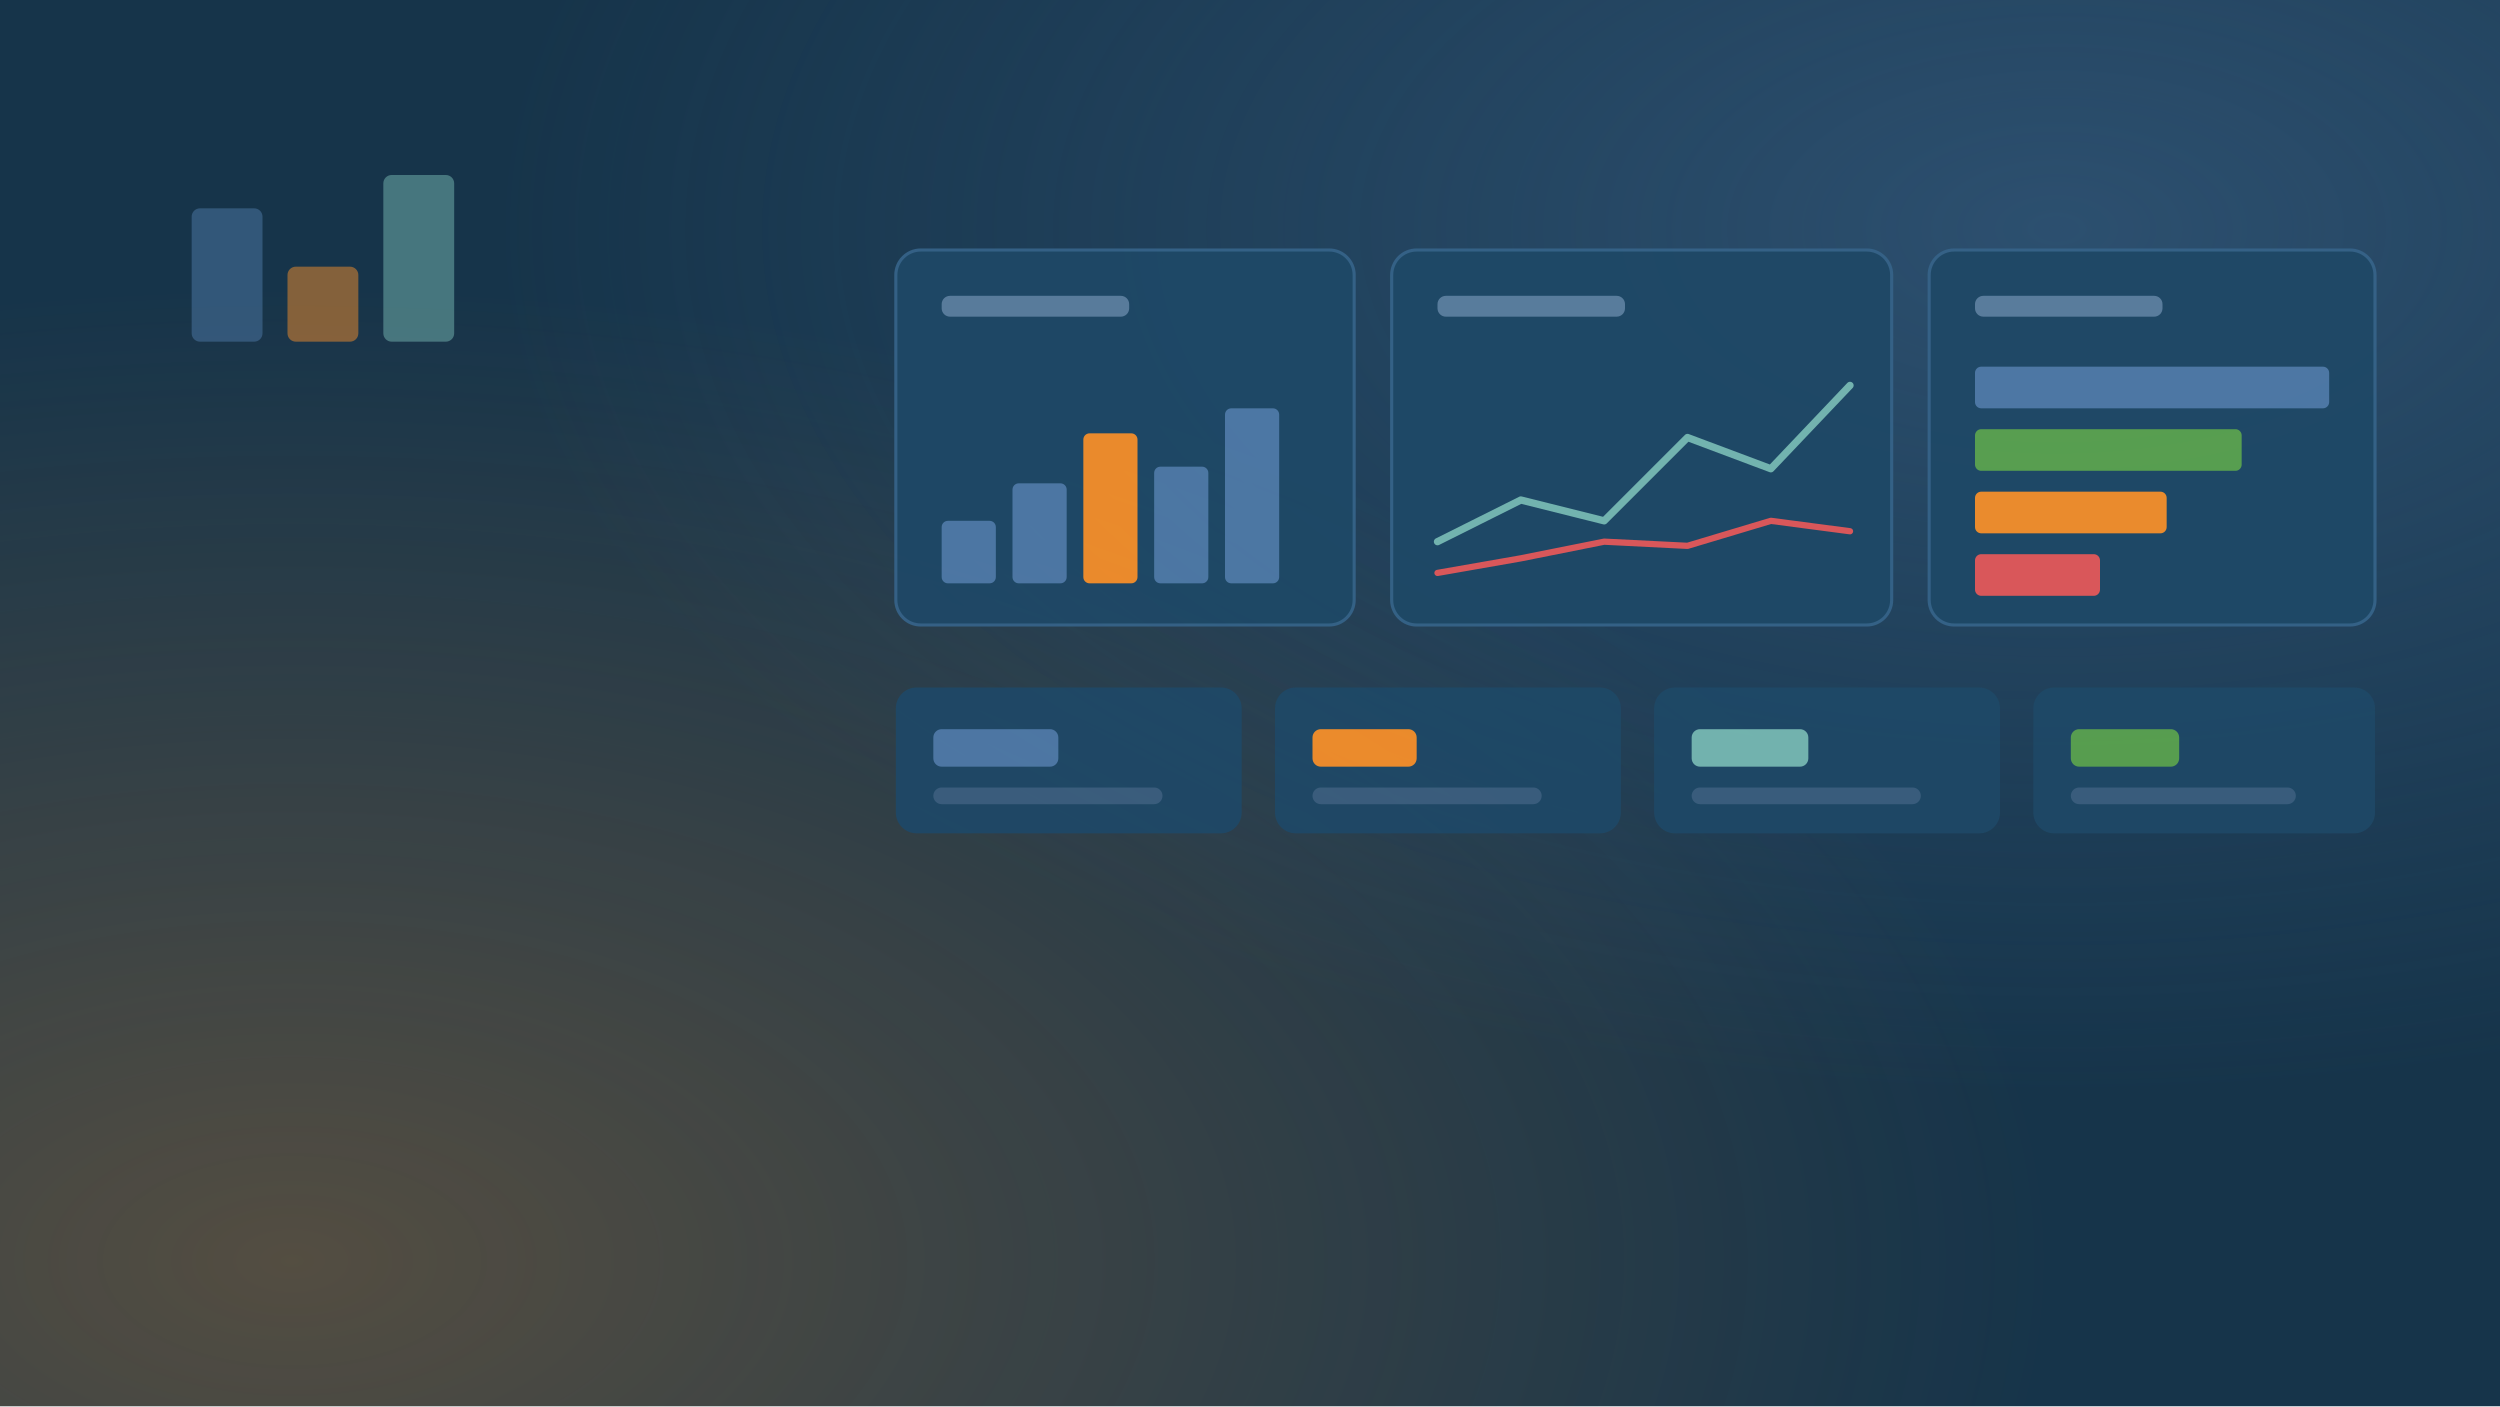
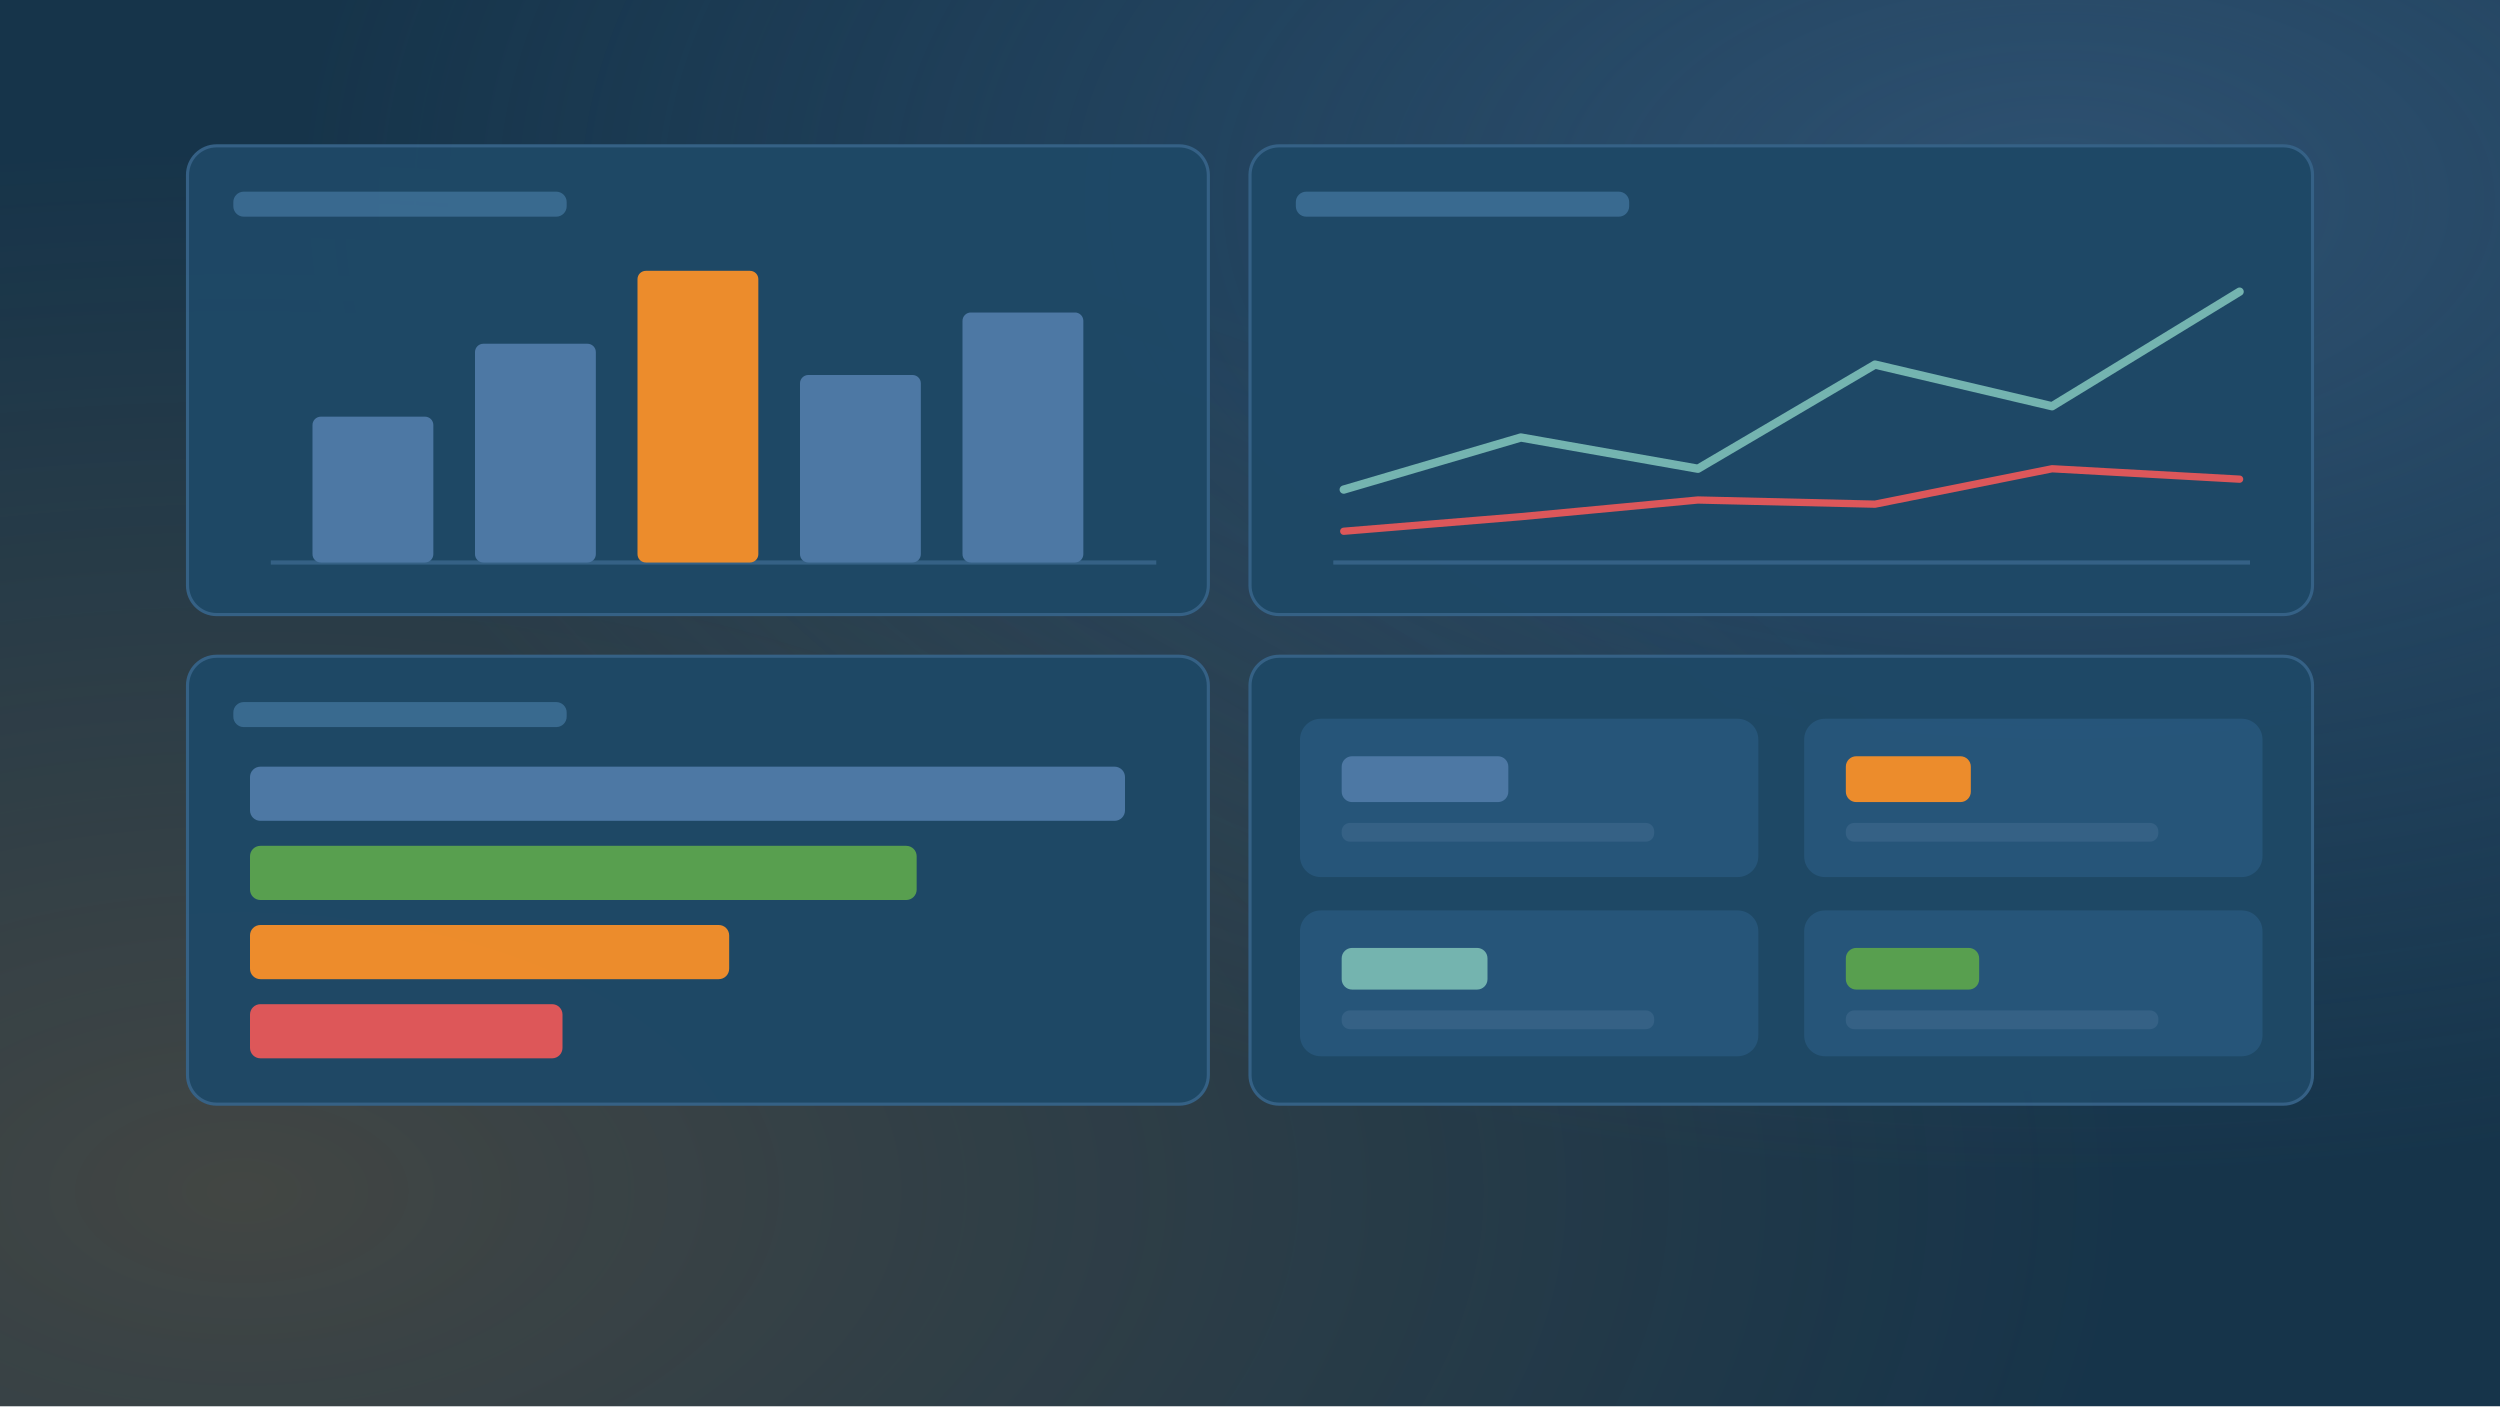
- <svg xmlns="http://www.w3.org/2000/svg" width="1200" height="675" viewBox="0 0 1200 675" fill="none">
+ <svg xmlns="http://www.w3.org/2000/svg" width="1200" height="675" viewBox="0 0 1200 675" fill="none" font-family="'Segoe UI',system-ui,sans-serif">
  <rect width="1200" height="675" fill="#16344A" />
-   <radialGradient id="tg1" cx="0.82" cy="0.16" r="0.62">
-     <stop offset="0" stop-color="#4E79A7" stop-opacity="0.40" />
+   <radialGradient id="tg1" cx="0.82" cy="0.14" r="0.7">
+     <stop offset="0" stop-color="#4E79A7" stop-opacity="0.42" />
    <stop offset="1" stop-color="#4E79A7" stop-opacity="0" />
  </radialGradient>
-   <radialGradient id="tg2" cx="0.12" cy="0.9" r="0.7">
-     <stop offset="0" stop-color="#F28E2B" stop-opacity="0.28" />
+   <radialGradient id="tg2" cx="0.1" cy="0.85" r="0.75">
+     <stop offset="0" stop-color="#F28E2B" stop-opacity="0.20" />
    <stop offset="1" stop-color="#F28E2B" stop-opacity="0" />
  </radialGradient>
  <rect width="1200" height="675" fill="url(#tg1)" />
  <rect width="1200" height="675" fill="url(#tg2)" />
-   <g opacity="0.96">
-     <rect x="430" y="120" width="220" height="180" rx="12" fill="#1E4866" stroke="#356287" stroke-width="1.5" />
-     <rect x="452" y="142" width="90" height="10" rx="4" fill="#5B7E9E" />
-     <rect x="452" y="250" width="26" height="30" rx="3" fill="#4E79A7" />
-     <rect x="486" y="232" width="26" height="48" rx="3" fill="#4E79A7" />
-     <rect x="520" y="208" width="26" height="72" rx="3" fill="#F28E2B" />
-     <rect x="554" y="224" width="26" height="56" rx="3" fill="#4E79A7" />
-     <rect x="588" y="196" width="26" height="84" rx="3" fill="#4E79A7" />
-     <rect x="668" y="120" width="240" height="180" rx="12" fill="#1E4866" stroke="#356287" stroke-width="1.5" />
-     <rect x="690" y="142" width="90" height="10" rx="4" fill="#5B7E9E" />
-     <polyline points="690,260 730,240 770,250 810,210 850,225 888,185" fill="none" stroke="#76B7B2" stroke-width="3.5" stroke-linecap="round" stroke-linejoin="round" />
-     <polyline points="690,275 730,268 770,260 810,262 850,250 888,255" fill="none" stroke="#E15759" stroke-width="3" stroke-linecap="round" stroke-linejoin="round" />
-     <rect x="926" y="120" width="214" height="180" rx="12" fill="#1E4866" stroke="#356287" stroke-width="1.5" />
-     <rect x="948" y="142" width="90" height="10" rx="4" fill="#5B7E9E" />
-     <rect x="948" y="176" width="170" height="20" rx="3" fill="#4E79A7" />
-     <rect x="948" y="206" width="128" height="20" rx="3" fill="#59A14F" />
-     <rect x="948" y="236" width="92" height="20" rx="3" fill="#F28E2B" />
-     <rect x="948" y="266" width="60" height="20" rx="3" fill="#E15759" />
-     <g>
-       <rect x="430" y="330" width="166" height="70" rx="10" fill="#1E4866" />
-       <rect x="448" y="350" width="60" height="18" rx="4" fill="#4E79A7" />
-       <rect x="448" y="378" width="110" height="8" rx="4" fill="#3A5E7E" />
-       <rect x="612" y="330" width="166" height="70" rx="10" fill="#1E4866" />
-       <rect x="630" y="350" width="50" height="18" rx="4" fill="#F28E2B" />
-       <rect x="630" y="378" width="110" height="8" rx="4" fill="#3A5E7E" />
-       <rect x="794" y="330" width="166" height="70" rx="10" fill="#1E4866" />
-       <rect x="812" y="350" width="56" height="18" rx="4" fill="#76B7B2" />
-       <rect x="812" y="378" width="110" height="8" rx="4" fill="#3A5E7E" />
-       <rect x="976" y="330" width="164" height="70" rx="10" fill="#1E4866" />
-       <rect x="994" y="350" width="52" height="18" rx="4" fill="#59A14F" />
-       <rect x="994" y="378" width="108" height="8" rx="4" fill="#3A5E7E" />
-     </g>
-   </g>
-   <g opacity="0.5">
-     <rect x="92" y="100" width="34" height="64" rx="4" fill="#4E79A7" />
-     <rect x="138" y="128" width="34" height="36" rx="4" fill="#F28E2B" />
-     <rect x="184" y="84" width="34" height="80" rx="4" fill="#76B7B2" />
+   <g opacity="0.97">
+     <rect x="90" y="70" width="490" height="225" rx="14" fill="#1E4866" stroke="#356287" stroke-width="1.5" />
+     <rect x="112" y="92" width="160" height="12" rx="5" fill="#3a6b91" />
+     <line x1="130" y1="270" x2="555" y2="270" stroke="#356287" stroke-width="2" />
+     <rect x="150" y="200" width="58" height="70" rx="4" fill="#4E79A7" />
+     <rect x="228" y="165" width="58" height="105" rx="4" fill="#4E79A7" />
+     <rect x="306" y="130" width="58" height="140" rx="4" fill="#F28E2B" />
+     <rect x="384" y="180" width="58" height="90" rx="4" fill="#4E79A7" />
+     <rect x="462" y="150" width="58" height="120" rx="4" fill="#4E79A7" />
+     <rect x="600" y="70" width="510" height="225" rx="14" fill="#1E4866" stroke="#356287" stroke-width="1.5" />
+     <rect x="622" y="92" width="160" height="12" rx="5" fill="#3a6b91" />
+     <line x1="640" y1="270" x2="1080" y2="270" stroke="#356287" stroke-width="2" />
+     <polyline points="645,235 730,210 815,225 900,175 985,195 1075,140" fill="none" stroke="#76B7B2" stroke-width="4" stroke-linecap="round" stroke-linejoin="round" />
+     <polyline points="645,255 730,248 815,240 900,242 985,225 1075,230" fill="none" stroke="#E15759" stroke-width="3.5" stroke-linecap="round" stroke-linejoin="round" />
+     <rect x="90" y="315" width="490" height="215" rx="14" fill="#1E4866" stroke="#356287" stroke-width="1.5" />
+     <rect x="112" y="337" width="160" height="12" rx="5" fill="#3a6b91" />
+     <rect x="120" y="368" width="420" height="26" rx="5" fill="#4E79A7" />
+     <rect x="120" y="406" width="320" height="26" rx="5" fill="#59A14F" />
+     <rect x="120" y="444" width="230" height="26" rx="5" fill="#F28E2B" />
+     <rect x="120" y="482" width="150" height="26" rx="5" fill="#E15759" />
+     <rect x="600" y="315" width="510" height="215" rx="14" fill="#1E4866" stroke="#356287" stroke-width="1.5" />
+     <rect x="624" y="345" width="220" height="76" rx="10" fill="#26557a" />
+     <rect x="644" y="363" width="80" height="22" rx="5" fill="#4E79A7" />
+     <rect x="644" y="395" width="150" height="9" rx="4" fill="#356287" />
+     <rect x="866" y="345" width="220" height="76" rx="10" fill="#26557a" />
+     <rect x="886" y="363" width="60" height="22" rx="5" fill="#F28E2B" />
+     <rect x="886" y="395" width="150" height="9" rx="4" fill="#356287" />
+     <rect x="624" y="437" width="220" height="70" rx="10" fill="#26557a" />
+     <rect x="644" y="455" width="70" height="20" rx="5" fill="#76B7B2" />
+     <rect x="644" y="485" width="150" height="9" rx="4" fill="#356287" />
+     <rect x="866" y="437" width="220" height="70" rx="10" fill="#26557a" />
+     <rect x="886" y="455" width="64" height="20" rx="5" fill="#59A14F" />
+     <rect x="886" y="485" width="150" height="9" rx="4" fill="#356287" />
  </g>
</svg>
